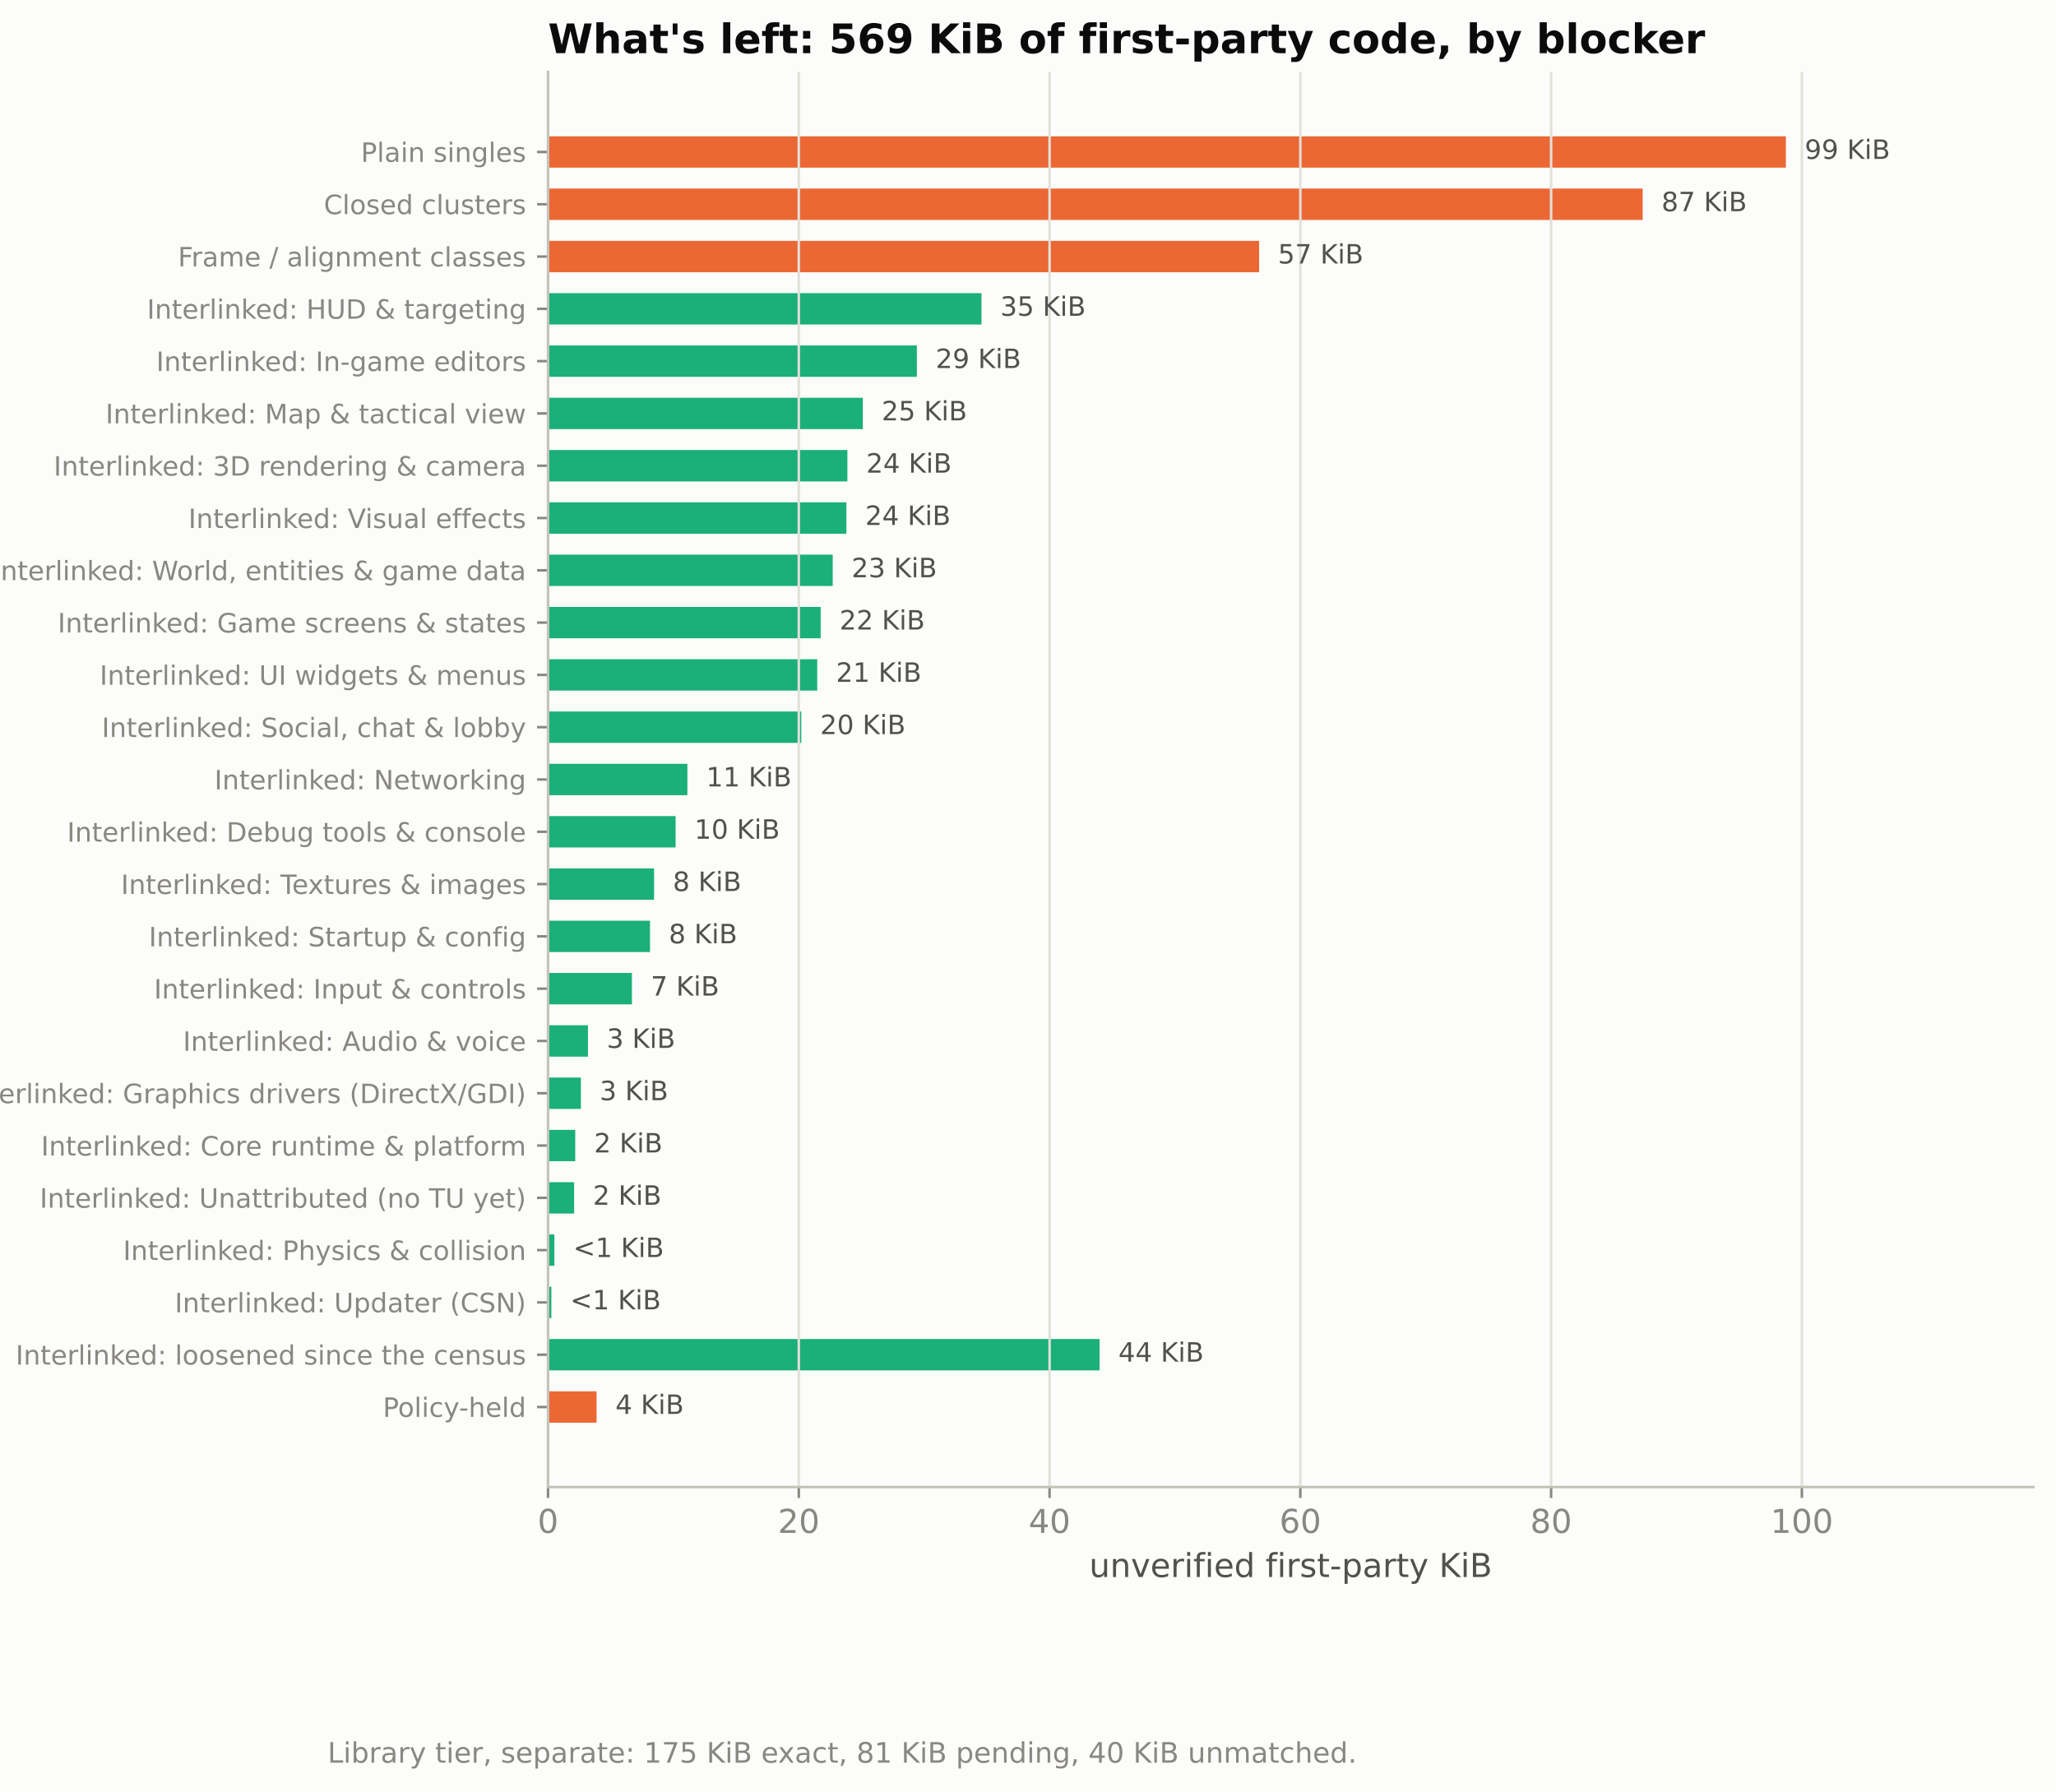
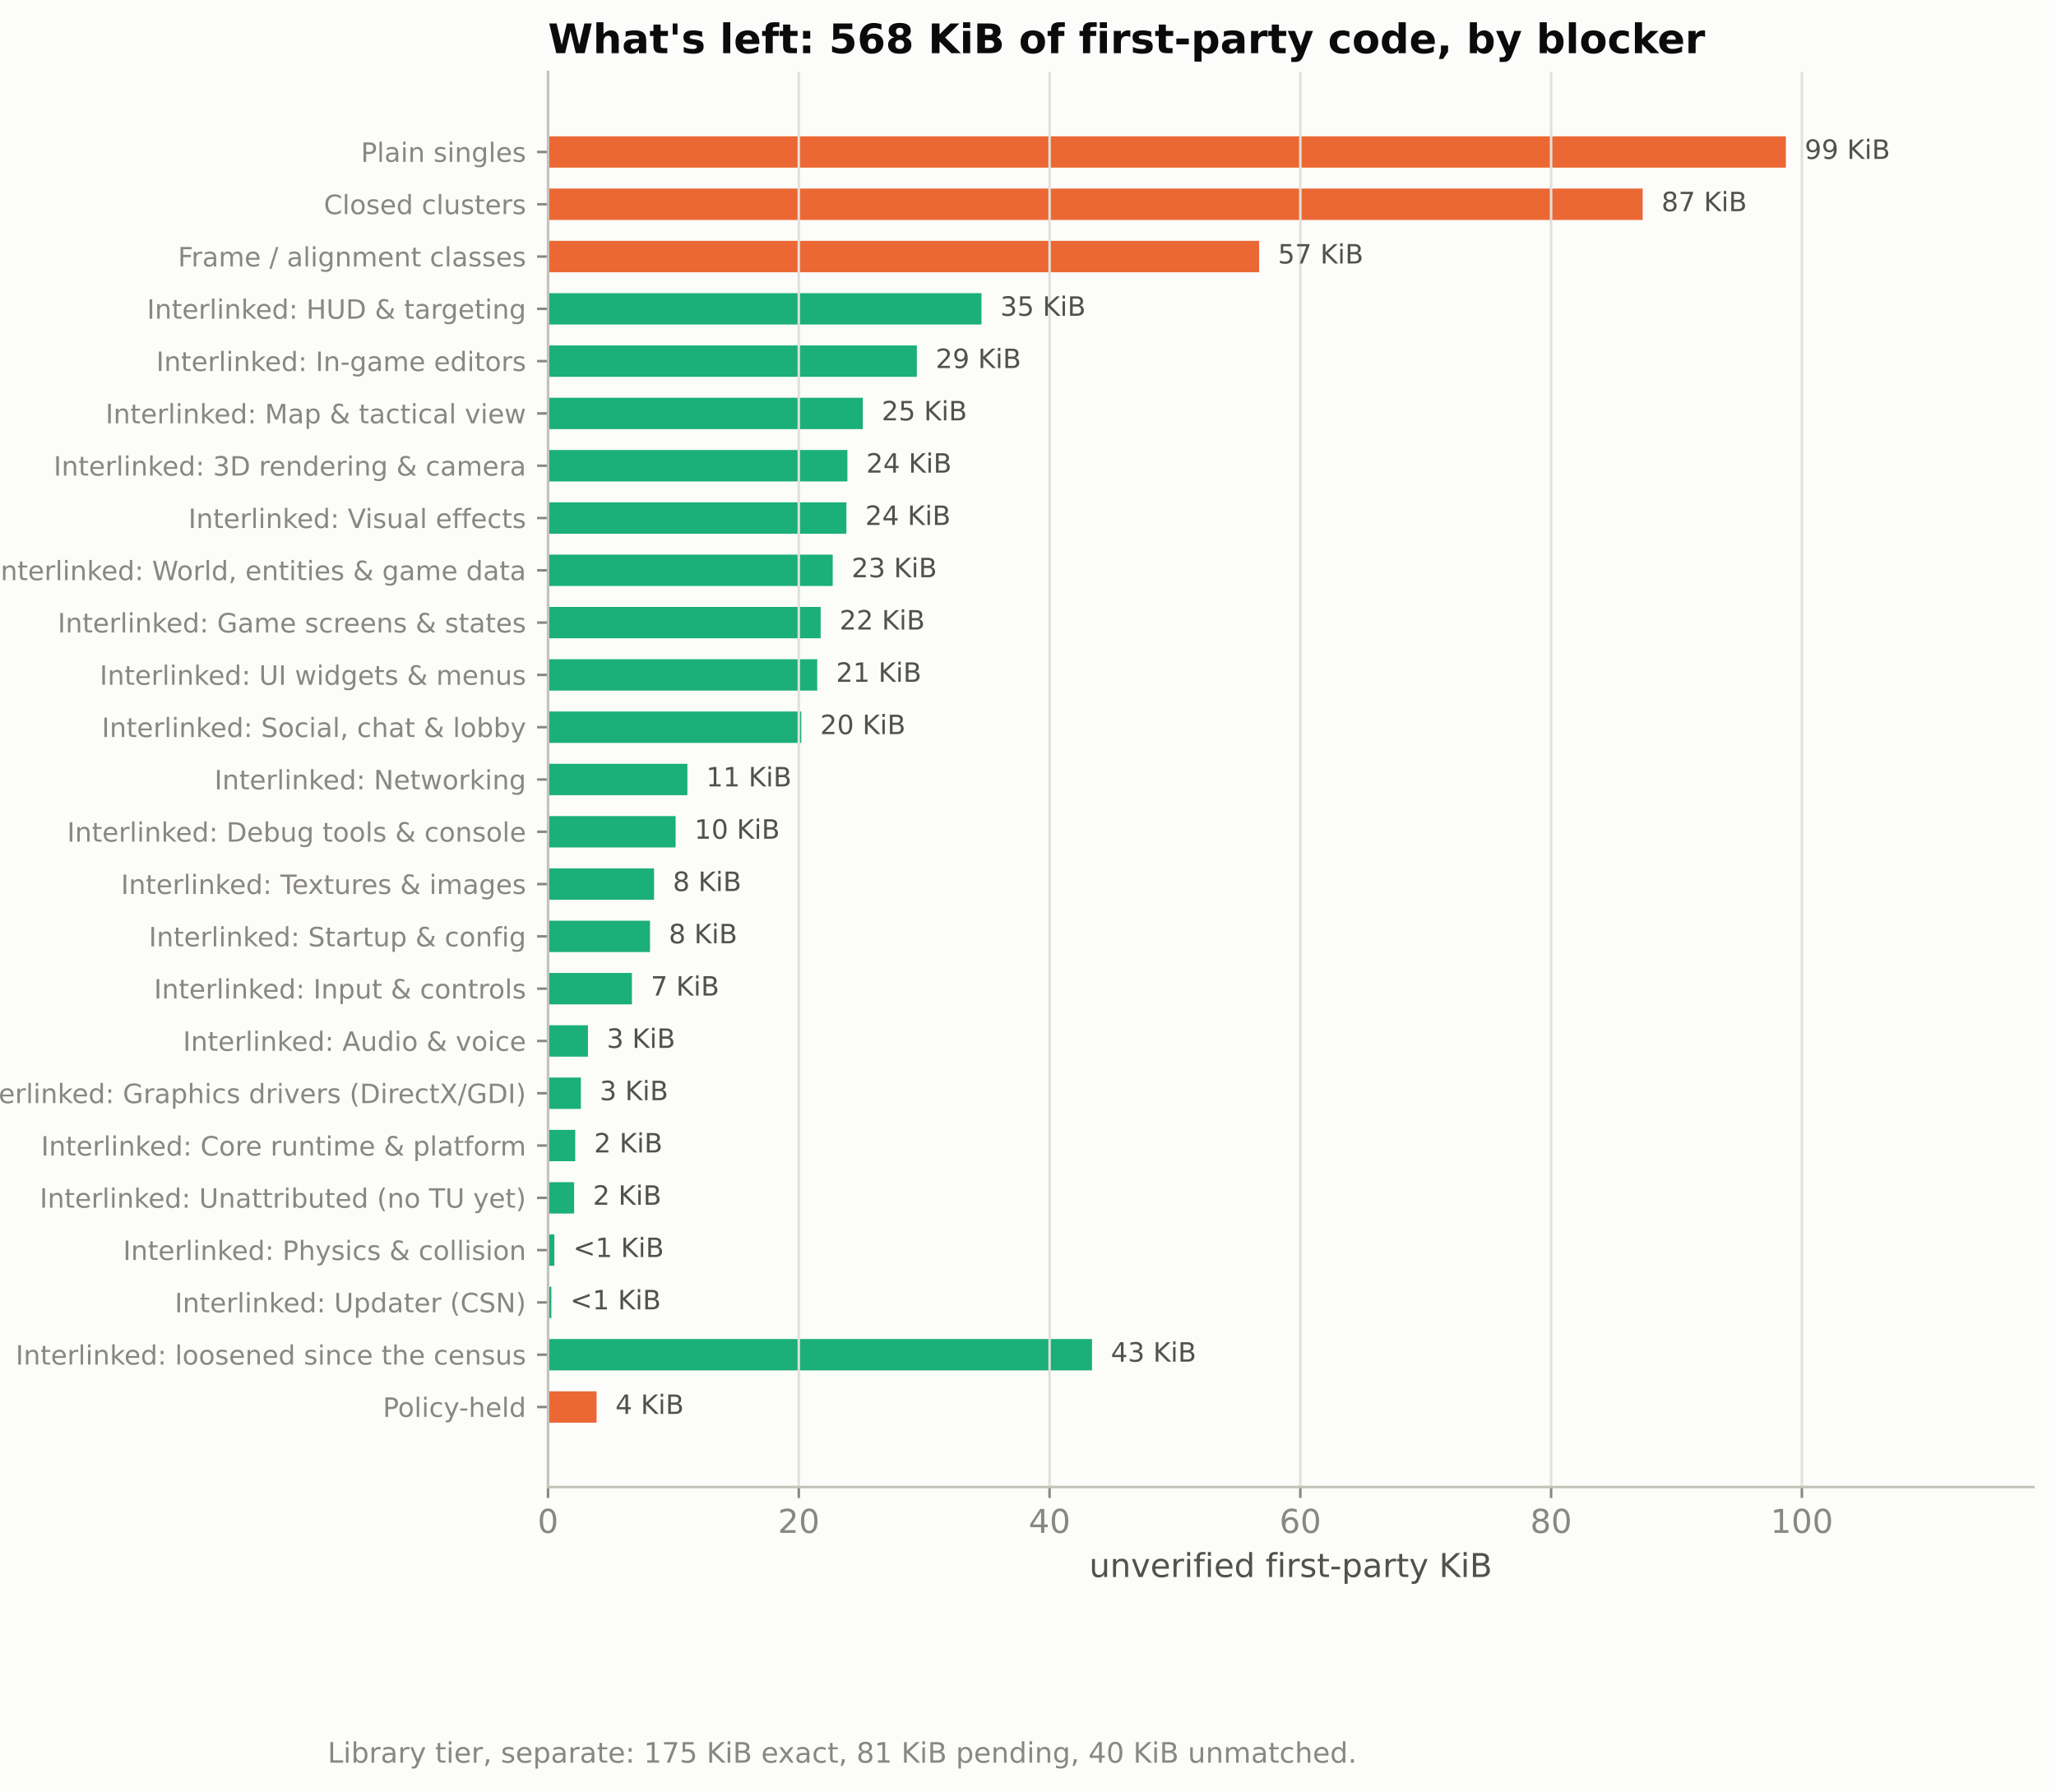
<svg xmlns="http://www.w3.org/2000/svg" xmlns:xlink="http://www.w3.org/1999/xlink" width="656.487pt" height="572.15pt" viewBox="0 0 656.487 572.15" version="1.1">
  <defs>
    <style type="text/css">*{stroke-linejoin: round; stroke-linecap: butt}</style>
  </defs>
  <g id="figure_1">
    <g id="patch_1">
      <path d="M 0 572.15  L 656.487 572.15  L 656.487 0  L 0 0  z " style="fill: #fcfcfb" />
    </g>
    <g id="axes_1">
      <g id="patch_2">
        <path d="M 174.987 474.812  L 649.287 474.812  L 649.287 22.976  L 174.987 22.976  z " style="fill: #fcfcfb" />
      </g>
      <g id="patch_3">
        <path d="M 174.987 454.274  L 190.489 454.274  L 190.489 444.256  L 174.987 444.256  z " clip-path="url(#p820f420fdf)" style="fill: #eb6834" />
      </g>
      <g id="patch_4">
-         <path d="M 174.987 437.577  L 351.093 437.577  L 351.093 427.558  L 174.987 427.558  z " clip-path="url(#p820f420fdf)" style="fill: #1baf7a" />
+         <path d="M 174.987 437.577  L 348.684 437.577  L 348.684 427.558  L 174.987 427.558  z " clip-path="url(#p820f420fdf)" style="fill: #1baf7a" />
      </g>
      <g id="patch_5">
        <path d="M 174.987 420.879  L 176.05 420.879  L 176.05 410.861  L 174.987 410.861  z " clip-path="url(#p820f420fdf)" style="fill: #1baf7a" />
      </g>
      <g id="patch_6">
        <path d="M 174.987 404.182  L 177.004 404.182  L 177.004 394.163  L 174.987 394.163  z " clip-path="url(#p820f420fdf)" style="fill: #1baf7a" />
      </g>
      <g id="patch_7">
        <path d="M 174.987 387.484  L 183.322 387.484  L 183.322 377.466  L 174.987 377.466  z " clip-path="url(#p820f420fdf)" style="fill: #1baf7a" />
      </g>
      <g id="patch_8">
        <path d="M 174.987 370.787  L 183.678 370.787  L 183.678 360.768  L 174.987 360.768  z " clip-path="url(#p820f420fdf)" style="fill: #1baf7a" />
      </g>
      <g id="patch_9">
        <path d="M 174.987 354.089  L 185.488 354.089  L 185.488 344.071  L 174.987 344.071  z " clip-path="url(#p820f420fdf)" style="fill: #1baf7a" />
      </g>
      <g id="patch_10">
        <path d="M 174.987 337.391  L 187.736 337.391  L 187.736 327.373  L 174.987 327.373  z " clip-path="url(#p820f420fdf)" style="fill: #1baf7a" />
      </g>
      <g id="patch_11">
        <path d="M 174.987 320.694  L 201.776 320.694  L 201.776 310.675  L 174.987 310.675  z " clip-path="url(#p820f420fdf)" style="fill: #1baf7a" />
      </g>
      <g id="patch_12">
        <path d="M 174.987 303.996  L 207.547 303.996  L 207.547 293.978  L 174.987 293.978  z " clip-path="url(#p820f420fdf)" style="fill: #1baf7a" />
      </g>
      <g id="patch_13">
        <path d="M 174.987 287.299  L 208.841 287.299  L 208.841 277.28  L 174.987 277.28  z " clip-path="url(#p820f420fdf)" style="fill: #1baf7a" />
      </g>
      <g id="patch_14">
        <path d="M 174.987 270.601  L 215.726 270.601  L 215.726 260.583  L 174.987 260.583  z " clip-path="url(#p820f420fdf)" style="fill: #1baf7a" />
      </g>
      <g id="patch_15">
        <path d="M 174.987 253.904  L 219.479 253.904  L 219.479 243.885  L 174.987 243.885  z " clip-path="url(#p820f420fdf)" style="fill: #1baf7a" />
      </g>
      <g id="patch_16">
        <path d="M 174.987 237.206  L 255.863 237.206  L 255.863 227.188  L 174.987 227.188  z " clip-path="url(#p820f420fdf)" style="fill: #1baf7a" />
      </g>
      <g id="patch_17">
        <path d="M 174.987 220.509  L 260.942 220.509  L 260.942 210.49  L 174.987 210.49  z " clip-path="url(#p820f420fdf)" style="fill: #1baf7a" />
      </g>
      <g id="patch_18">
        <path d="M 174.987 203.811  L 262.041 203.811  L 262.041 193.792  L 174.987 193.792  z " clip-path="url(#p820f420fdf)" style="fill: #1baf7a" />
      </g>
      <g id="patch_19">
        <path d="M 174.987 187.113  L 265.892 187.113  L 265.892 177.095  L 174.987 177.095  z " clip-path="url(#p820f420fdf)" style="fill: #1baf7a" />
      </g>
      <g id="patch_20">
        <path d="M 174.987 170.416  L 270.259 170.416  L 270.259 160.397  L 174.987 160.397  z " clip-path="url(#p820f420fdf)" style="fill: #1baf7a" />
      </g>
      <g id="patch_21">
        <path d="M 174.987 153.718  L 270.576 153.718  L 270.576 143.7  L 174.987 143.7  z " clip-path="url(#p820f420fdf)" style="fill: #1baf7a" />
      </g>
      <g id="patch_22">
        <path d="M 174.987 137.021  L 275.498 137.021  L 275.498 127.002  L 174.987 127.002  z " clip-path="url(#p820f420fdf)" style="fill: #1baf7a" />
      </g>
      <g id="patch_23">
        <path d="M 174.987 120.323  L 292.756 120.323  L 292.756 110.305  L 174.987 110.305  z " clip-path="url(#p820f420fdf)" style="fill: #1baf7a" />
      </g>
      <g id="patch_24">
        <path d="M 174.987 103.626  L 313.391 103.626  L 313.391 93.607  L 174.987 93.607  z " clip-path="url(#p820f420fdf)" style="fill: #1baf7a" />
      </g>
      <g id="patch_25">
        <path d="M 174.987 86.928  L 402.044 86.928  L 402.044 76.91  L 174.987 76.91  z " clip-path="url(#p820f420fdf)" style="fill: #eb6834" />
      </g>
      <g id="patch_26">
        <path d="M 174.987 70.231  L 524.513 70.231  L 524.513 60.212  L 174.987 60.212  z " clip-path="url(#p820f420fdf)" style="fill: #eb6834" />
      </g>
      <g id="patch_27">
        <path d="M 174.987 53.533  L 570.237 53.533  L 570.237 43.514  L 174.987 43.514  z " clip-path="url(#p820f420fdf)" style="fill: #eb6834" />
      </g>
      <g id="matplotlib.axis_1">
        <g id="xtick_1">
          <g id="line2d_1">
            <path d="M 174.987 474.812  L 174.987 22.976  " clip-path="url(#p820f420fdf)" style="fill: none; stroke: #e1e0d9; stroke-width: 0.8; stroke-linecap: square" />
          </g>
          <g id="line2d_2">
            <defs>
              <path id="mc9588ca993" d="M 0 0  L 0 3.5  " style="stroke: #898781; stroke-width: 0.8" />
            </defs>
            <g>
              <use xlink:href="#mc9588ca993" x="174.987" y="474.812" style="fill: #898781; stroke: #898781; stroke-width: 0.8" />
            </g>
          </g>
          <g id="text_1">
            <text style="font-size: 10.5px; font-family: 'Segoe UI', 'DejaVu Sans', 'Bitstream Vera Sans', 'Computer Modern Sans Serif', 'Lucida Grande', 'Verdana', 'Geneva', 'Lucid', 'Arial', 'Helvetica', 'Avant Garde', sans-serif; text-anchor: middle; fill: #898781" x="174.987" y="489.457" transform="rotate(-0 174.9868 489.4567)">0</text>
          </g>
        </g>
        <g id="xtick_2">
          <g id="line2d_3">
            <path d="M 255.058 474.812  L 255.058 22.976  " clip-path="url(#p820f420fdf)" style="fill: none; stroke: #e1e0d9; stroke-width: 0.8; stroke-linecap: square" />
          </g>
          <g id="line2d_4">
            <g>
              <use xlink:href="#mc9588ca993" x="255.058" y="474.812" style="fill: #898781; stroke: #898781; stroke-width: 0.8" />
            </g>
          </g>
          <g id="text_2">
            <text style="font-size: 10.5px; font-family: 'Segoe UI', 'DejaVu Sans', 'Bitstream Vera Sans', 'Computer Modern Sans Serif', 'Lucida Grande', 'Verdana', 'Geneva', 'Lucid', 'Arial', 'Helvetica', 'Avant Garde', sans-serif; text-anchor: middle; fill: #898781" x="255.058" y="489.457" transform="rotate(-0 255.058 489.4567)">20</text>
          </g>
        </g>
        <g id="xtick_3">
          <g id="line2d_5">
            <path d="M 335.129 474.812  L 335.129 22.976  " clip-path="url(#p820f420fdf)" style="fill: none; stroke: #e1e0d9; stroke-width: 0.8; stroke-linecap: square" />
          </g>
          <g id="line2d_6">
            <g>
              <use xlink:href="#mc9588ca993" x="335.129" y="474.812" style="fill: #898781; stroke: #898781; stroke-width: 0.8" />
            </g>
          </g>
          <g id="text_3">
            <text style="font-size: 10.5px; font-family: 'Segoe UI', 'DejaVu Sans', 'Bitstream Vera Sans', 'Computer Modern Sans Serif', 'Lucida Grande', 'Verdana', 'Geneva', 'Lucid', 'Arial', 'Helvetica', 'Avant Garde', sans-serif; text-anchor: middle; fill: #898781" x="335.129" y="489.457" transform="rotate(-0 335.1292 489.4567)">40</text>
          </g>
        </g>
        <g id="xtick_4">
          <g id="line2d_7">
            <path d="M 415.2 474.812  L 415.2 22.976  " clip-path="url(#p820f420fdf)" style="fill: none; stroke: #e1e0d9; stroke-width: 0.8; stroke-linecap: square" />
          </g>
          <g id="line2d_8">
            <g>
              <use xlink:href="#mc9588ca993" x="415.2" y="474.812" style="fill: #898781; stroke: #898781; stroke-width: 0.8" />
            </g>
          </g>
          <g id="text_4">
            <text style="font-size: 10.5px; font-family: 'Segoe UI', 'DejaVu Sans', 'Bitstream Vera Sans', 'Computer Modern Sans Serif', 'Lucida Grande', 'Verdana', 'Geneva', 'Lucid', 'Arial', 'Helvetica', 'Avant Garde', sans-serif; text-anchor: middle; fill: #898781" x="415.2" y="489.457" transform="rotate(-0 415.2005 489.4567)">60</text>
          </g>
        </g>
        <g id="xtick_5">
          <g id="line2d_9">
            <path d="M 495.272 474.812  L 495.272 22.976  " clip-path="url(#p820f420fdf)" style="fill: none; stroke: #e1e0d9; stroke-width: 0.8; stroke-linecap: square" />
          </g>
          <g id="line2d_10">
            <g>
              <use xlink:href="#mc9588ca993" x="495.272" y="474.812" style="fill: #898781; stroke: #898781; stroke-width: 0.8" />
            </g>
          </g>
          <g id="text_5">
            <text style="font-size: 10.5px; font-family: 'Segoe UI', 'DejaVu Sans', 'Bitstream Vera Sans', 'Computer Modern Sans Serif', 'Lucida Grande', 'Verdana', 'Geneva', 'Lucid', 'Arial', 'Helvetica', 'Avant Garde', sans-serif; text-anchor: middle; fill: #898781" x="495.272" y="489.457" transform="rotate(-0 495.2717 489.4567)">80</text>
          </g>
        </g>
        <g id="xtick_6">
          <g id="line2d_11">
            <path d="M 575.343 474.812  L 575.343 22.976  " clip-path="url(#p820f420fdf)" style="fill: none; stroke: #e1e0d9; stroke-width: 0.8; stroke-linecap: square" />
          </g>
          <g id="line2d_12">
            <g>
              <use xlink:href="#mc9588ca993" x="575.343" y="474.812" style="fill: #898781; stroke: #898781; stroke-width: 0.8" />
            </g>
          </g>
          <g id="text_6">
            <text style="font-size: 10.5px; font-family: 'Segoe UI', 'DejaVu Sans', 'Bitstream Vera Sans', 'Computer Modern Sans Serif', 'Lucida Grande', 'Verdana', 'Geneva', 'Lucid', 'Arial', 'Helvetica', 'Avant Garde', sans-serif; text-anchor: middle; fill: #898781" x="575.343" y="489.457" transform="rotate(-0 575.3429 489.4567)">100</text>
          </g>
        </g>
        <g id="text_7">
          <text style="font-size: 10.5px; font-family: 'Segoe UI', 'DejaVu Sans', 'Bitstream Vera Sans', 'Computer Modern Sans Serif', 'Lucida Grande', 'Verdana', 'Geneva', 'Lucid', 'Arial', 'Helvetica', 'Avant Garde', sans-serif; text-anchor: middle; fill: #52514e" x="412.137" y="503.551" transform="rotate(-0 412.1368 503.5513)">unverified first-party KiB</text>
        </g>
      </g>
      <g id="matplotlib.axis_2">
        <g id="ytick_1">
          <g id="line2d_13">
            <defs>
              <path id="mee49852863" d="M 0 0  L -3.5 0  " style="stroke: #898781; stroke-width: 0.8" />
            </defs>
            <g>
              <use xlink:href="#mee49852863" x="174.987" y="449.265" style="fill: #898781; stroke: #898781; stroke-width: 0.8" />
            </g>
          </g>
          <g id="text_8">
            <text style="font-size: 8.5px; font-family: 'Segoe UI', 'DejaVu Sans', 'Bitstream Vera Sans', 'Computer Modern Sans Serif', 'Lucida Grande', 'Verdana', 'Geneva', 'Lucid', 'Arial', 'Helvetica', 'Avant Garde', sans-serif; text-anchor: end; fill: #898781" x="167.987" y="452.411" transform="rotate(-0 167.9868 452.4115)">Policy-held</text>
          </g>
        </g>
        <g id="ytick_2">
          <g id="line2d_14">
            <g>
              <use xlink:href="#mee49852863" x="174.987" y="432.568" style="fill: #898781; stroke: #898781; stroke-width: 0.8" />
            </g>
          </g>
          <g id="text_9">
            <text style="font-size: 8.5px; font-family: 'Segoe UI', 'DejaVu Sans', 'Bitstream Vera Sans', 'Computer Modern Sans Serif', 'Lucida Grande', 'Verdana', 'Geneva', 'Lucid', 'Arial', 'Helvetica', 'Avant Garde', sans-serif; text-anchor: end; fill: #898781" x="167.987" y="435.714" transform="rotate(-0 167.9868 435.7139)">  Interlinked: loosened since the census</text>
          </g>
        </g>
        <g id="ytick_3">
          <g id="line2d_15">
            <g>
              <use xlink:href="#mee49852863" x="174.987" y="415.87" style="fill: #898781; stroke: #898781; stroke-width: 0.8" />
            </g>
          </g>
          <g id="text_10">
            <text style="font-size: 8.5px; font-family: 'Segoe UI', 'DejaVu Sans', 'Bitstream Vera Sans', 'Computer Modern Sans Serif', 'Lucida Grande', 'Verdana', 'Geneva', 'Lucid', 'Arial', 'Helvetica', 'Avant Garde', sans-serif; text-anchor: end; fill: #898781" x="167.987" y="419.016" transform="rotate(-0 167.9868 419.0163)">  Interlinked: Updater (CSN)</text>
          </g>
        </g>
        <g id="ytick_4">
          <g id="line2d_16">
            <g>
              <use xlink:href="#mee49852863" x="174.987" y="399.172" style="fill: #898781; stroke: #898781; stroke-width: 0.8" />
            </g>
          </g>
          <g id="text_11">
            <text style="font-size: 8.5px; font-family: 'Segoe UI', 'DejaVu Sans', 'Bitstream Vera Sans', 'Computer Modern Sans Serif', 'Lucida Grande', 'Verdana', 'Geneva', 'Lucid', 'Arial', 'Helvetica', 'Avant Garde', sans-serif; text-anchor: end; fill: #898781" x="167.987" y="402.319" transform="rotate(-0 167.9868 402.3188)">  Interlinked: Physics &amp; collision</text>
          </g>
        </g>
        <g id="ytick_5">
          <g id="line2d_17">
            <g>
              <use xlink:href="#mee49852863" x="174.987" y="382.475" style="fill: #898781; stroke: #898781; stroke-width: 0.8" />
            </g>
          </g>
          <g id="text_12">
            <text style="font-size: 8.5px; font-family: 'Segoe UI', 'DejaVu Sans', 'Bitstream Vera Sans', 'Computer Modern Sans Serif', 'Lucida Grande', 'Verdana', 'Geneva', 'Lucid', 'Arial', 'Helvetica', 'Avant Garde', sans-serif; text-anchor: end; fill: #898781" x="167.987" y="385.621" transform="rotate(-0 167.9868 385.6212)">  Interlinked: Unattributed (no TU yet)</text>
          </g>
        </g>
        <g id="ytick_6">
          <g id="line2d_18">
            <g>
              <use xlink:href="#mee49852863" x="174.987" y="365.777" style="fill: #898781; stroke: #898781; stroke-width: 0.8" />
            </g>
          </g>
          <g id="text_13">
            <text style="font-size: 8.5px; font-family: 'Segoe UI', 'DejaVu Sans', 'Bitstream Vera Sans', 'Computer Modern Sans Serif', 'Lucida Grande', 'Verdana', 'Geneva', 'Lucid', 'Arial', 'Helvetica', 'Avant Garde', sans-serif; text-anchor: end; fill: #898781" x="167.987" y="368.969" transform="rotate(-0 167.9868 368.9688)">  Interlinked: Core runtime &amp; platform</text>
          </g>
        </g>
        <g id="ytick_7">
          <g id="line2d_19">
            <g>
              <use xlink:href="#mee49852863" x="174.987" y="349.08" style="fill: #898781; stroke: #898781; stroke-width: 0.8" />
            </g>
          </g>
          <g id="text_14">
            <text style="font-size: 8.5px; font-family: 'Segoe UI', 'DejaVu Sans', 'Bitstream Vera Sans', 'Computer Modern Sans Serif', 'Lucida Grande', 'Verdana', 'Geneva', 'Lucid', 'Arial', 'Helvetica', 'Avant Garde', sans-serif; text-anchor: end; fill: #898781" x="167.987" y="352.226" transform="rotate(-0 167.9868 352.2261)">  Interlinked: Graphics drivers (DirectX/GDI)</text>
          </g>
        </g>
        <g id="ytick_8">
          <g id="line2d_20">
            <g>
              <use xlink:href="#mee49852863" x="174.987" y="332.382" style="fill: #898781; stroke: #898781; stroke-width: 0.8" />
            </g>
          </g>
          <g id="text_15">
            <text style="font-size: 8.5px; font-family: 'Segoe UI', 'DejaVu Sans', 'Bitstream Vera Sans', 'Computer Modern Sans Serif', 'Lucida Grande', 'Verdana', 'Geneva', 'Lucid', 'Arial', 'Helvetica', 'Avant Garde', sans-serif; text-anchor: end; fill: #898781" x="167.987" y="335.529" transform="rotate(-0 167.9868 335.5285)">  Interlinked: Audio &amp; voice</text>
          </g>
        </g>
        <g id="ytick_9">
          <g id="line2d_21">
            <g>
              <use xlink:href="#mee49852863" x="174.987" y="315.685" style="fill: #898781; stroke: #898781; stroke-width: 0.8" />
            </g>
          </g>
          <g id="text_16">
            <text style="font-size: 8.5px; font-family: 'Segoe UI', 'DejaVu Sans', 'Bitstream Vera Sans', 'Computer Modern Sans Serif', 'Lucida Grande', 'Verdana', 'Geneva', 'Lucid', 'Arial', 'Helvetica', 'Avant Garde', sans-serif; text-anchor: end; fill: #898781" x="167.987" y="318.831" transform="rotate(-0 167.9868 318.831)">  Interlinked: Input &amp; controls</text>
          </g>
        </g>
        <g id="ytick_10">
          <g id="line2d_22">
            <g>
              <use xlink:href="#mee49852863" x="174.987" y="298.987" style="fill: #898781; stroke: #898781; stroke-width: 0.8" />
            </g>
          </g>
          <g id="text_17">
            <text style="font-size: 8.5px; font-family: 'Segoe UI', 'DejaVu Sans', 'Bitstream Vera Sans', 'Computer Modern Sans Serif', 'Lucida Grande', 'Verdana', 'Geneva', 'Lucid', 'Arial', 'Helvetica', 'Avant Garde', sans-serif; text-anchor: end; fill: #898781" x="167.987" y="302.179" transform="rotate(-0 167.9868 302.1786)">  Interlinked: Startup &amp; config</text>
          </g>
        </g>
        <g id="ytick_11">
          <g id="line2d_23">
            <g>
              <use xlink:href="#mee49852863" x="174.987" y="282.29" style="fill: #898781; stroke: #898781; stroke-width: 0.8" />
            </g>
          </g>
          <g id="text_18">
            <text style="font-size: 8.5px; font-family: 'Segoe UI', 'DejaVu Sans', 'Bitstream Vera Sans', 'Computer Modern Sans Serif', 'Lucida Grande', 'Verdana', 'Geneva', 'Lucid', 'Arial', 'Helvetica', 'Avant Garde', sans-serif; text-anchor: end; fill: #898781" x="167.987" y="285.436" transform="rotate(-0 167.9868 285.4359)">  Interlinked: Textures &amp; images</text>
          </g>
        </g>
        <g id="ytick_12">
          <g id="line2d_24">
            <g>
              <use xlink:href="#mee49852863" x="174.987" y="265.592" style="fill: #898781; stroke: #898781; stroke-width: 0.8" />
            </g>
          </g>
          <g id="text_19">
            <text style="font-size: 8.5px; font-family: 'Segoe UI', 'DejaVu Sans', 'Bitstream Vera Sans', 'Computer Modern Sans Serif', 'Lucida Grande', 'Verdana', 'Geneva', 'Lucid', 'Arial', 'Helvetica', 'Avant Garde', sans-serif; text-anchor: end; fill: #898781" x="167.987" y="268.738" transform="rotate(-0 167.9868 268.7383)">  Interlinked: Debug tools &amp; console</text>
          </g>
        </g>
        <g id="ytick_13">
          <g id="line2d_25">
            <g>
              <use xlink:href="#mee49852863" x="174.987" y="248.894" style="fill: #898781; stroke: #898781; stroke-width: 0.8" />
            </g>
          </g>
          <g id="text_20">
            <text style="font-size: 8.5px; font-family: 'Segoe UI', 'DejaVu Sans', 'Bitstream Vera Sans', 'Computer Modern Sans Serif', 'Lucida Grande', 'Verdana', 'Geneva', 'Lucid', 'Arial', 'Helvetica', 'Avant Garde', sans-serif; text-anchor: end; fill: #898781" x="167.987" y="252.041" transform="rotate(-0 167.9868 252.0407)">  Interlinked: Networking</text>
          </g>
        </g>
        <g id="ytick_14">
          <g id="line2d_26">
            <g>
              <use xlink:href="#mee49852863" x="174.987" y="232.197" style="fill: #898781; stroke: #898781; stroke-width: 0.8" />
            </g>
          </g>
          <g id="text_21">
            <text style="font-size: 8.5px; font-family: 'Segoe UI', 'DejaVu Sans', 'Bitstream Vera Sans', 'Computer Modern Sans Serif', 'Lucida Grande', 'Verdana', 'Geneva', 'Lucid', 'Arial', 'Helvetica', 'Avant Garde', sans-serif; text-anchor: end; fill: #898781" x="167.987" y="235.343" transform="rotate(-0 167.9868 235.3432)">  Interlinked: Social, chat &amp; lobby</text>
          </g>
        </g>
        <g id="ytick_15">
          <g id="line2d_27">
            <g>
              <use xlink:href="#mee49852863" x="174.987" y="215.499" style="fill: #898781; stroke: #898781; stroke-width: 0.8" />
            </g>
          </g>
          <g id="text_22">
            <text style="font-size: 8.5px; font-family: 'Segoe UI', 'DejaVu Sans', 'Bitstream Vera Sans', 'Computer Modern Sans Serif', 'Lucida Grande', 'Verdana', 'Geneva', 'Lucid', 'Arial', 'Helvetica', 'Avant Garde', sans-serif; text-anchor: end; fill: #898781" x="167.987" y="218.646" transform="rotate(-0 167.9868 218.6456)">  Interlinked: UI widgets &amp; menus</text>
          </g>
        </g>
        <g id="ytick_16">
          <g id="line2d_28">
            <g>
              <use xlink:href="#mee49852863" x="174.987" y="198.802" style="fill: #898781; stroke: #898781; stroke-width: 0.8" />
            </g>
          </g>
          <g id="text_23">
            <text style="font-size: 8.5px; font-family: 'Segoe UI', 'DejaVu Sans', 'Bitstream Vera Sans', 'Computer Modern Sans Serif', 'Lucida Grande', 'Verdana', 'Geneva', 'Lucid', 'Arial', 'Helvetica', 'Avant Garde', sans-serif; text-anchor: end; fill: #898781" x="167.987" y="201.948" transform="rotate(-0 167.9868 201.9481)">  Interlinked: Game screens &amp; states</text>
          </g>
        </g>
        <g id="ytick_17">
          <g id="line2d_29">
            <g>
              <use xlink:href="#mee49852863" x="174.987" y="182.104" style="fill: #898781; stroke: #898781; stroke-width: 0.8" />
            </g>
          </g>
          <g id="text_24">
            <text style="font-size: 8.5px; font-family: 'Segoe UI', 'DejaVu Sans', 'Bitstream Vera Sans', 'Computer Modern Sans Serif', 'Lucida Grande', 'Verdana', 'Geneva', 'Lucid', 'Arial', 'Helvetica', 'Avant Garde', sans-serif; text-anchor: end; fill: #898781" x="167.987" y="185.25" transform="rotate(-0 167.9868 185.2505)">  Interlinked: World, entities &amp; game data</text>
          </g>
        </g>
        <g id="ytick_18">
          <g id="line2d_30">
            <g>
              <use xlink:href="#mee49852863" x="174.987" y="165.407" style="fill: #898781; stroke: #898781; stroke-width: 0.8" />
            </g>
          </g>
          <g id="text_25">
            <text style="font-size: 8.5px; font-family: 'Segoe UI', 'DejaVu Sans', 'Bitstream Vera Sans', 'Computer Modern Sans Serif', 'Lucida Grande', 'Verdana', 'Geneva', 'Lucid', 'Arial', 'Helvetica', 'Avant Garde', sans-serif; text-anchor: end; fill: #898781" x="167.987" y="168.598" transform="rotate(-0 167.9868 168.5981)">  Interlinked: Visual effects</text>
          </g>
        </g>
        <g id="ytick_19">
          <g id="line2d_31">
            <g>
              <use xlink:href="#mee49852863" x="174.987" y="148.709" style="fill: #898781; stroke: #898781; stroke-width: 0.8" />
            </g>
          </g>
          <g id="text_26">
            <text style="font-size: 8.5px; font-family: 'Segoe UI', 'DejaVu Sans', 'Bitstream Vera Sans', 'Computer Modern Sans Serif', 'Lucida Grande', 'Verdana', 'Geneva', 'Lucid', 'Arial', 'Helvetica', 'Avant Garde', sans-serif; text-anchor: end; fill: #898781" x="167.987" y="151.855" transform="rotate(-0 167.9868 151.8554)">  Interlinked: 3D rendering &amp; camera</text>
          </g>
        </g>
        <g id="ytick_20">
          <g id="line2d_32">
            <g>
              <use xlink:href="#mee49852863" x="174.987" y="132.011" style="fill: #898781; stroke: #898781; stroke-width: 0.8" />
            </g>
          </g>
          <g id="text_27">
            <text style="font-size: 8.5px; font-family: 'Segoe UI', 'DejaVu Sans', 'Bitstream Vera Sans', 'Computer Modern Sans Serif', 'Lucida Grande', 'Verdana', 'Geneva', 'Lucid', 'Arial', 'Helvetica', 'Avant Garde', sans-serif; text-anchor: end; fill: #898781" x="167.987" y="135.158" transform="rotate(-0 167.9868 135.1578)">  Interlinked: Map &amp; tactical view</text>
          </g>
        </g>
        <g id="ytick_21">
          <g id="line2d_33">
            <g>
              <use xlink:href="#mee49852863" x="174.987" y="115.314" style="fill: #898781; stroke: #898781; stroke-width: 0.8" />
            </g>
          </g>
          <g id="text_28">
            <text style="font-size: 8.5px; font-family: 'Segoe UI', 'DejaVu Sans', 'Bitstream Vera Sans', 'Computer Modern Sans Serif', 'Lucida Grande', 'Verdana', 'Geneva', 'Lucid', 'Arial', 'Helvetica', 'Avant Garde', sans-serif; text-anchor: end; fill: #898781" x="167.987" y="118.46" transform="rotate(-0 167.9868 118.4602)">  Interlinked: In-game editors</text>
          </g>
        </g>
        <g id="ytick_22">
          <g id="line2d_34">
            <g>
              <use xlink:href="#mee49852863" x="174.987" y="98.616" style="fill: #898781; stroke: #898781; stroke-width: 0.8" />
            </g>
          </g>
          <g id="text_29">
            <text style="font-size: 8.5px; font-family: 'Segoe UI', 'DejaVu Sans', 'Bitstream Vera Sans', 'Computer Modern Sans Serif', 'Lucida Grande', 'Verdana', 'Geneva', 'Lucid', 'Arial', 'Helvetica', 'Avant Garde', sans-serif; text-anchor: end; fill: #898781" x="167.987" y="101.763" transform="rotate(-0 167.9868 101.7627)">  Interlinked: HUD &amp; targeting</text>
          </g>
        </g>
        <g id="ytick_23">
          <g id="line2d_35">
            <g>
              <use xlink:href="#mee49852863" x="174.987" y="81.919" style="fill: #898781; stroke: #898781; stroke-width: 0.8" />
            </g>
          </g>
          <g id="text_30">
            <text style="font-size: 8.5px; font-family: 'Segoe UI', 'DejaVu Sans', 'Bitstream Vera Sans', 'Computer Modern Sans Serif', 'Lucida Grande', 'Verdana', 'Geneva', 'Lucid', 'Arial', 'Helvetica', 'Avant Garde', sans-serif; text-anchor: end; fill: #898781" x="167.987" y="85.065" transform="rotate(-0 167.9868 85.06512)">Frame / alignment classes</text>
          </g>
        </g>
        <g id="ytick_24">
          <g id="line2d_36">
            <g>
              <use xlink:href="#mee49852863" x="174.987" y="65.221" style="fill: #898781; stroke: #898781; stroke-width: 0.8" />
            </g>
          </g>
          <g id="text_31">
            <text style="font-size: 8.5px; font-family: 'Segoe UI', 'DejaVu Sans', 'Bitstream Vera Sans', 'Computer Modern Sans Serif', 'Lucida Grande', 'Verdana', 'Geneva', 'Lucid', 'Arial', 'Helvetica', 'Avant Garde', sans-serif; text-anchor: end; fill: #898781" x="167.987" y="68.368" transform="rotate(-0 167.9868 68.36756)">Closed clusters</text>
          </g>
        </g>
        <g id="ytick_25">
          <g id="line2d_37">
            <g>
              <use xlink:href="#mee49852863" x="174.987" y="48.524" style="fill: #898781; stroke: #898781; stroke-width: 0.8" />
            </g>
          </g>
          <g id="text_32">
            <text style="font-size: 8.5px; font-family: 'Segoe UI', 'DejaVu Sans', 'Bitstream Vera Sans', 'Computer Modern Sans Serif', 'Lucida Grande', 'Verdana', 'Geneva', 'Lucid', 'Arial', 'Helvetica', 'Avant Garde', sans-serif; text-anchor: end; fill: #898781" x="167.987" y="51.67" transform="rotate(-0 167.9868 51.67)">Plain singles</text>
          </g>
        </g>
      </g>
      <g id="patch_28">
        <path d="M 174.987 474.812  L 174.987 22.976  " style="fill: none; stroke: #c3c2b7; stroke-width: 0.8; stroke-linejoin: miter; stroke-linecap: square" />
      </g>
      <g id="patch_29">
        <path d="M 174.987 474.812  L 649.287 474.812  " style="fill: none; stroke: #c3c2b7; stroke-width: 0.8; stroke-linejoin: miter; stroke-linecap: square" />
      </g>
      <g id="text_33">
        <text style="font-size: 8.5px; font-family: 'Segoe UI', 'DejaVu Sans', 'Bitstream Vera Sans', 'Computer Modern Sans Serif', 'Lucida Grande', 'Verdana', 'Geneva', 'Lucid', 'Arial', 'Helvetica', 'Avant Garde', sans-serif; text-anchor: start; fill: #52514e" x="196.494" y="451.477" transform="rotate(-0 196.4942 451.4772)">4 KiB</text>
      </g>
      <g id="text_34">
-         <text style="font-size: 8.5px; font-family: 'Segoe UI', 'DejaVu Sans', 'Bitstream Vera Sans', 'Computer Modern Sans Serif', 'Lucida Grande', 'Verdana', 'Geneva', 'Lucid', 'Arial', 'Helvetica', 'Avant Garde', sans-serif; text-anchor: start; fill: #52514e" x="357.098" y="434.78" transform="rotate(-0 357.098 434.7797)">44 KiB</text>
+         <text style="font-size: 8.5px; font-family: 'Segoe UI', 'DejaVu Sans', 'Bitstream Vera Sans', 'Computer Modern Sans Serif', 'Lucida Grande', 'Verdana', 'Geneva', 'Lucid', 'Arial', 'Helvetica', 'Avant Garde', sans-serif; text-anchor: start; fill: #52514e" x="354.69" y="434.78" transform="rotate(-0 354.6896 434.7797)">43 KiB</text>
      </g>
      <g id="text_35">
        <text style="font-size: 8.5px; font-family: 'Segoe UI', 'DejaVu Sans', 'Bitstream Vera Sans', 'Computer Modern Sans Serif', 'Lucida Grande', 'Verdana', 'Geneva', 'Lucid', 'Arial', 'Helvetica', 'Avant Garde', sans-serif; text-anchor: start; fill: #52514e" x="182.056" y="418.082" transform="rotate(-0 182.0556 418.0821)">&lt;1 KiB</text>
      </g>
      <g id="text_36">
        <text style="font-size: 8.5px; font-family: 'Segoe UI', 'DejaVu Sans', 'Bitstream Vera Sans', 'Computer Modern Sans Serif', 'Lucida Grande', 'Verdana', 'Geneva', 'Lucid', 'Arial', 'Helvetica', 'Avant Garde', sans-serif; text-anchor: start; fill: #52514e" x="183.01" y="401.385" transform="rotate(-0 183.0096 401.3845)">&lt;1 KiB</text>
      </g>
      <g id="text_37">
        <text style="font-size: 8.5px; font-family: 'Segoe UI', 'DejaVu Sans', 'Bitstream Vera Sans', 'Computer Modern Sans Serif', 'Lucida Grande', 'Verdana', 'Geneva', 'Lucid', 'Arial', 'Helvetica', 'Avant Garde', sans-serif; text-anchor: start; fill: #52514e" x="189.328" y="384.687" transform="rotate(-0 189.3277 384.687)">2 KiB</text>
      </g>
      <g id="text_38">
        <text style="font-size: 8.5px; font-family: 'Segoe UI', 'DejaVu Sans', 'Bitstream Vera Sans', 'Computer Modern Sans Serif', 'Lucida Grande', 'Verdana', 'Geneva', 'Lucid', 'Arial', 'Helvetica', 'Avant Garde', sans-serif; text-anchor: start; fill: #52514e" x="189.683" y="367.989" transform="rotate(-0 189.6835 367.9894)">2 KiB</text>
      </g>
      <g id="text_39">
        <text style="font-size: 8.5px; font-family: 'Segoe UI', 'DejaVu Sans', 'Bitstream Vera Sans', 'Computer Modern Sans Serif', 'Lucida Grande', 'Verdana', 'Geneva', 'Lucid', 'Arial', 'Helvetica', 'Avant Garde', sans-serif; text-anchor: start; fill: #52514e" x="191.494" y="351.292" transform="rotate(-0 191.4937 351.2918)">3 KiB</text>
      </g>
      <g id="text_40">
        <text style="font-size: 8.5px; font-family: 'Segoe UI', 'DejaVu Sans', 'Bitstream Vera Sans', 'Computer Modern Sans Serif', 'Lucida Grande', 'Verdana', 'Geneva', 'Lucid', 'Arial', 'Helvetica', 'Avant Garde', sans-serif; text-anchor: start; fill: #52514e" x="193.742" y="334.594" transform="rotate(-0 193.7418 334.5943)">3 KiB</text>
      </g>
      <g id="text_41">
        <text style="font-size: 8.5px; font-family: 'Segoe UI', 'DejaVu Sans', 'Bitstream Vera Sans', 'Computer Modern Sans Serif', 'Lucida Grande', 'Verdana', 'Geneva', 'Lucid', 'Arial', 'Helvetica', 'Avant Garde', sans-serif; text-anchor: start; fill: #52514e" x="207.782" y="317.897" transform="rotate(-0 207.7816 317.8967)">7 KiB</text>
      </g>
      <g id="text_42">
        <text style="font-size: 8.5px; font-family: 'Segoe UI', 'DejaVu Sans', 'Bitstream Vera Sans', 'Computer Modern Sans Serif', 'Lucida Grande', 'Verdana', 'Geneva', 'Lucid', 'Arial', 'Helvetica', 'Avant Garde', sans-serif; text-anchor: start; fill: #52514e" x="213.552" y="301.199" transform="rotate(-0 213.5523 301.1992)">8 KiB</text>
      </g>
      <g id="text_43">
        <text style="font-size: 8.5px; font-family: 'Segoe UI', 'DejaVu Sans', 'Bitstream Vera Sans', 'Computer Modern Sans Serif', 'Lucida Grande', 'Verdana', 'Geneva', 'Lucid', 'Arial', 'Helvetica', 'Avant Garde', sans-serif; text-anchor: start; fill: #52514e" x="214.846" y="284.502" transform="rotate(-0 214.8465 284.5016)">8 KiB</text>
      </g>
      <g id="text_44">
        <text style="font-size: 8.5px; font-family: 'Segoe UI', 'DejaVu Sans', 'Bitstream Vera Sans', 'Computer Modern Sans Serif', 'Lucida Grande', 'Verdana', 'Geneva', 'Lucid', 'Arial', 'Helvetica', 'Avant Garde', sans-serif; text-anchor: start; fill: #52514e" x="221.732" y="267.804" transform="rotate(-0 221.7315 267.804)">10 KiB</text>
      </g>
      <g id="text_45">
        <text style="font-size: 8.5px; font-family: 'Segoe UI', 'DejaVu Sans', 'Bitstream Vera Sans', 'Computer Modern Sans Serif', 'Lucida Grande', 'Verdana', 'Geneva', 'Lucid', 'Arial', 'Helvetica', 'Avant Garde', sans-serif; text-anchor: start; fill: #52514e" x="225.485" y="251.106" transform="rotate(-0 225.4848 251.1065)">11 KiB</text>
      </g>
      <g id="text_46">
        <text style="font-size: 8.5px; font-family: 'Segoe UI', 'DejaVu Sans', 'Bitstream Vera Sans', 'Computer Modern Sans Serif', 'Lucida Grande', 'Verdana', 'Geneva', 'Lucid', 'Arial', 'Helvetica', 'Avant Garde', sans-serif; text-anchor: start; fill: #52514e" x="261.869" y="234.409" transform="rotate(-0 261.8688 234.4089)">20 KiB</text>
      </g>
      <g id="text_47">
        <text style="font-size: 8.5px; font-family: 'Segoe UI', 'DejaVu Sans', 'Bitstream Vera Sans', 'Computer Modern Sans Serif', 'Lucida Grande', 'Verdana', 'Geneva', 'Lucid', 'Arial', 'Helvetica', 'Avant Garde', sans-serif; text-anchor: start; fill: #52514e" x="266.947" y="217.711" transform="rotate(-0 266.9475 217.7114)">21 KiB</text>
      </g>
      <g id="text_48">
        <text style="font-size: 8.5px; font-family: 'Segoe UI', 'DejaVu Sans', 'Bitstream Vera Sans', 'Computer Modern Sans Serif', 'Lucida Grande', 'Verdana', 'Geneva', 'Lucid', 'Arial', 'Helvetica', 'Avant Garde', sans-serif; text-anchor: start; fill: #52514e" x="268.046" y="201.014" transform="rotate(-0 268.0461 201.0138)">22 KiB</text>
      </g>
      <g id="text_49">
        <text style="font-size: 8.5px; font-family: 'Segoe UI', 'DejaVu Sans', 'Bitstream Vera Sans', 'Computer Modern Sans Serif', 'Lucida Grande', 'Verdana', 'Geneva', 'Lucid', 'Arial', 'Helvetica', 'Avant Garde', sans-serif; text-anchor: start; fill: #52514e" x="271.897" y="184.316" transform="rotate(-0 271.8972 184.3162)">23 KiB</text>
      </g>
      <g id="text_50">
        <text style="font-size: 8.5px; font-family: 'Segoe UI', 'DejaVu Sans', 'Bitstream Vera Sans', 'Computer Modern Sans Serif', 'Lucida Grande', 'Verdana', 'Geneva', 'Lucid', 'Arial', 'Helvetica', 'Avant Garde', sans-serif; text-anchor: start; fill: #52514e" x="276.264" y="167.619" transform="rotate(-0 276.2644 167.6187)">24 KiB</text>
      </g>
      <g id="text_51">
        <text style="font-size: 8.5px; font-family: 'Segoe UI', 'DejaVu Sans', 'Bitstream Vera Sans', 'Computer Modern Sans Serif', 'Lucida Grande', 'Verdana', 'Geneva', 'Lucid', 'Arial', 'Helvetica', 'Avant Garde', sans-serif; text-anchor: start; fill: #52514e" x="276.581" y="150.921" transform="rotate(-0 276.5811 150.9211)">24 KiB</text>
      </g>
      <g id="text_52">
        <text style="font-size: 8.5px; font-family: 'Segoe UI', 'DejaVu Sans', 'Bitstream Vera Sans', 'Computer Modern Sans Serif', 'Lucida Grande', 'Verdana', 'Geneva', 'Lucid', 'Arial', 'Helvetica', 'Avant Garde', sans-serif; text-anchor: start; fill: #52514e" x="281.503" y="134.224" transform="rotate(-0 281.5034 134.2236)">25 KiB</text>
      </g>
      <g id="text_53">
        <text style="font-size: 8.5px; font-family: 'Segoe UI', 'DejaVu Sans', 'Bitstream Vera Sans', 'Computer Modern Sans Serif', 'Lucida Grande', 'Verdana', 'Geneva', 'Lucid', 'Arial', 'Helvetica', 'Avant Garde', sans-serif; text-anchor: start; fill: #52514e" x="298.761" y="117.526" transform="rotate(-0 298.761 117.526)">29 KiB</text>
      </g>
      <g id="text_54">
        <text style="font-size: 8.5px; font-family: 'Segoe UI', 'DejaVu Sans', 'Bitstream Vera Sans', 'Computer Modern Sans Serif', 'Lucida Grande', 'Verdana', 'Geneva', 'Lucid', 'Arial', 'Helvetica', 'Avant Garde', sans-serif; text-anchor: start; fill: #52514e" x="319.396" y="100.828" transform="rotate(-0 319.3965 100.8284)">35 KiB</text>
      </g>
      <g id="text_55">
        <text style="font-size: 8.5px; font-family: 'Segoe UI', 'DejaVu Sans', 'Bitstream Vera Sans', 'Computer Modern Sans Serif', 'Lucida Grande', 'Verdana', 'Geneva', 'Lucid', 'Arial', 'Helvetica', 'Avant Garde', sans-serif; text-anchor: start; fill: #52514e" x="408.05" y="84.131" transform="rotate(-0 408.0496 84.13087)">57 KiB</text>
      </g>
      <g id="text_56">
        <text style="font-size: 8.5px; font-family: 'Segoe UI', 'DejaVu Sans', 'Bitstream Vera Sans', 'Computer Modern Sans Serif', 'Lucida Grande', 'Verdana', 'Geneva', 'Lucid', 'Arial', 'Helvetica', 'Avant Garde', sans-serif; text-anchor: start; fill: #52514e" x="530.518" y="67.433" transform="rotate(-0 530.5179 67.43331)">87 KiB</text>
      </g>
      <g id="text_57">
        <text style="font-size: 8.5px; font-family: 'Segoe UI', 'DejaVu Sans', 'Bitstream Vera Sans', 'Computer Modern Sans Serif', 'Lucida Grande', 'Verdana', 'Geneva', 'Lucid', 'Arial', 'Helvetica', 'Avant Garde', sans-serif; text-anchor: start; fill: #52514e" x="576.242" y="50.736" transform="rotate(-0 576.2421 50.73575)">99 KiB</text>
      </g>
      <g id="text_58">
-         <text style="font-weight: 700; font-size: 13px; font-family: 'Segoe UI', 'DejaVu Sans', 'Bitstream Vera Sans', 'Computer Modern Sans Serif', 'Lucida Grande', 'Verdana', 'Geneva', 'Lucid', 'Arial', 'Helvetica', 'Avant Garde', sans-serif; text-anchor: start; fill: #0b0b0b" x="174.987" y="16.976" transform="rotate(-0 174.9868 16.97641)">What's left: 569 KiB of first-party code, by blocker</text>
+         <text style="font-weight: 700; font-size: 13px; font-family: 'Segoe UI', 'DejaVu Sans', 'Bitstream Vera Sans', 'Computer Modern Sans Serif', 'Lucida Grande', 'Verdana', 'Geneva', 'Lucid', 'Arial', 'Helvetica', 'Avant Garde', sans-serif; text-anchor: start; fill: #0b0b0b" x="174.987" y="16.976" transform="rotate(-0 174.9868 16.97641)">What's left: 568 KiB of first-party code, by blocker</text>
      </g>
    </g>
    <g id="text_59">
      <text style="font-size: 9px; font-family: 'Segoe UI', 'DejaVu Sans', 'Bitstream Vera Sans', 'Computer Modern Sans Serif', 'Lucida Grande', 'Verdana', 'Geneva', 'Lucid', 'Arial', 'Helvetica', 'Avant Garde', sans-serif; text-anchor: start; fill: #898781" x="104.607" y="562.832" transform="rotate(-0 104.6068 562.8324)">Library tier, separate: 175 KiB exact, 81 KiB pending, 40 KiB unmatched.</text>
    </g>
  </g>
  <defs>
    <clipPath id="p820f420fdf">
      <rect x="174.987" y="22.976" width="474.3" height="451.836" />
    </clipPath>
  </defs>
</svg>
